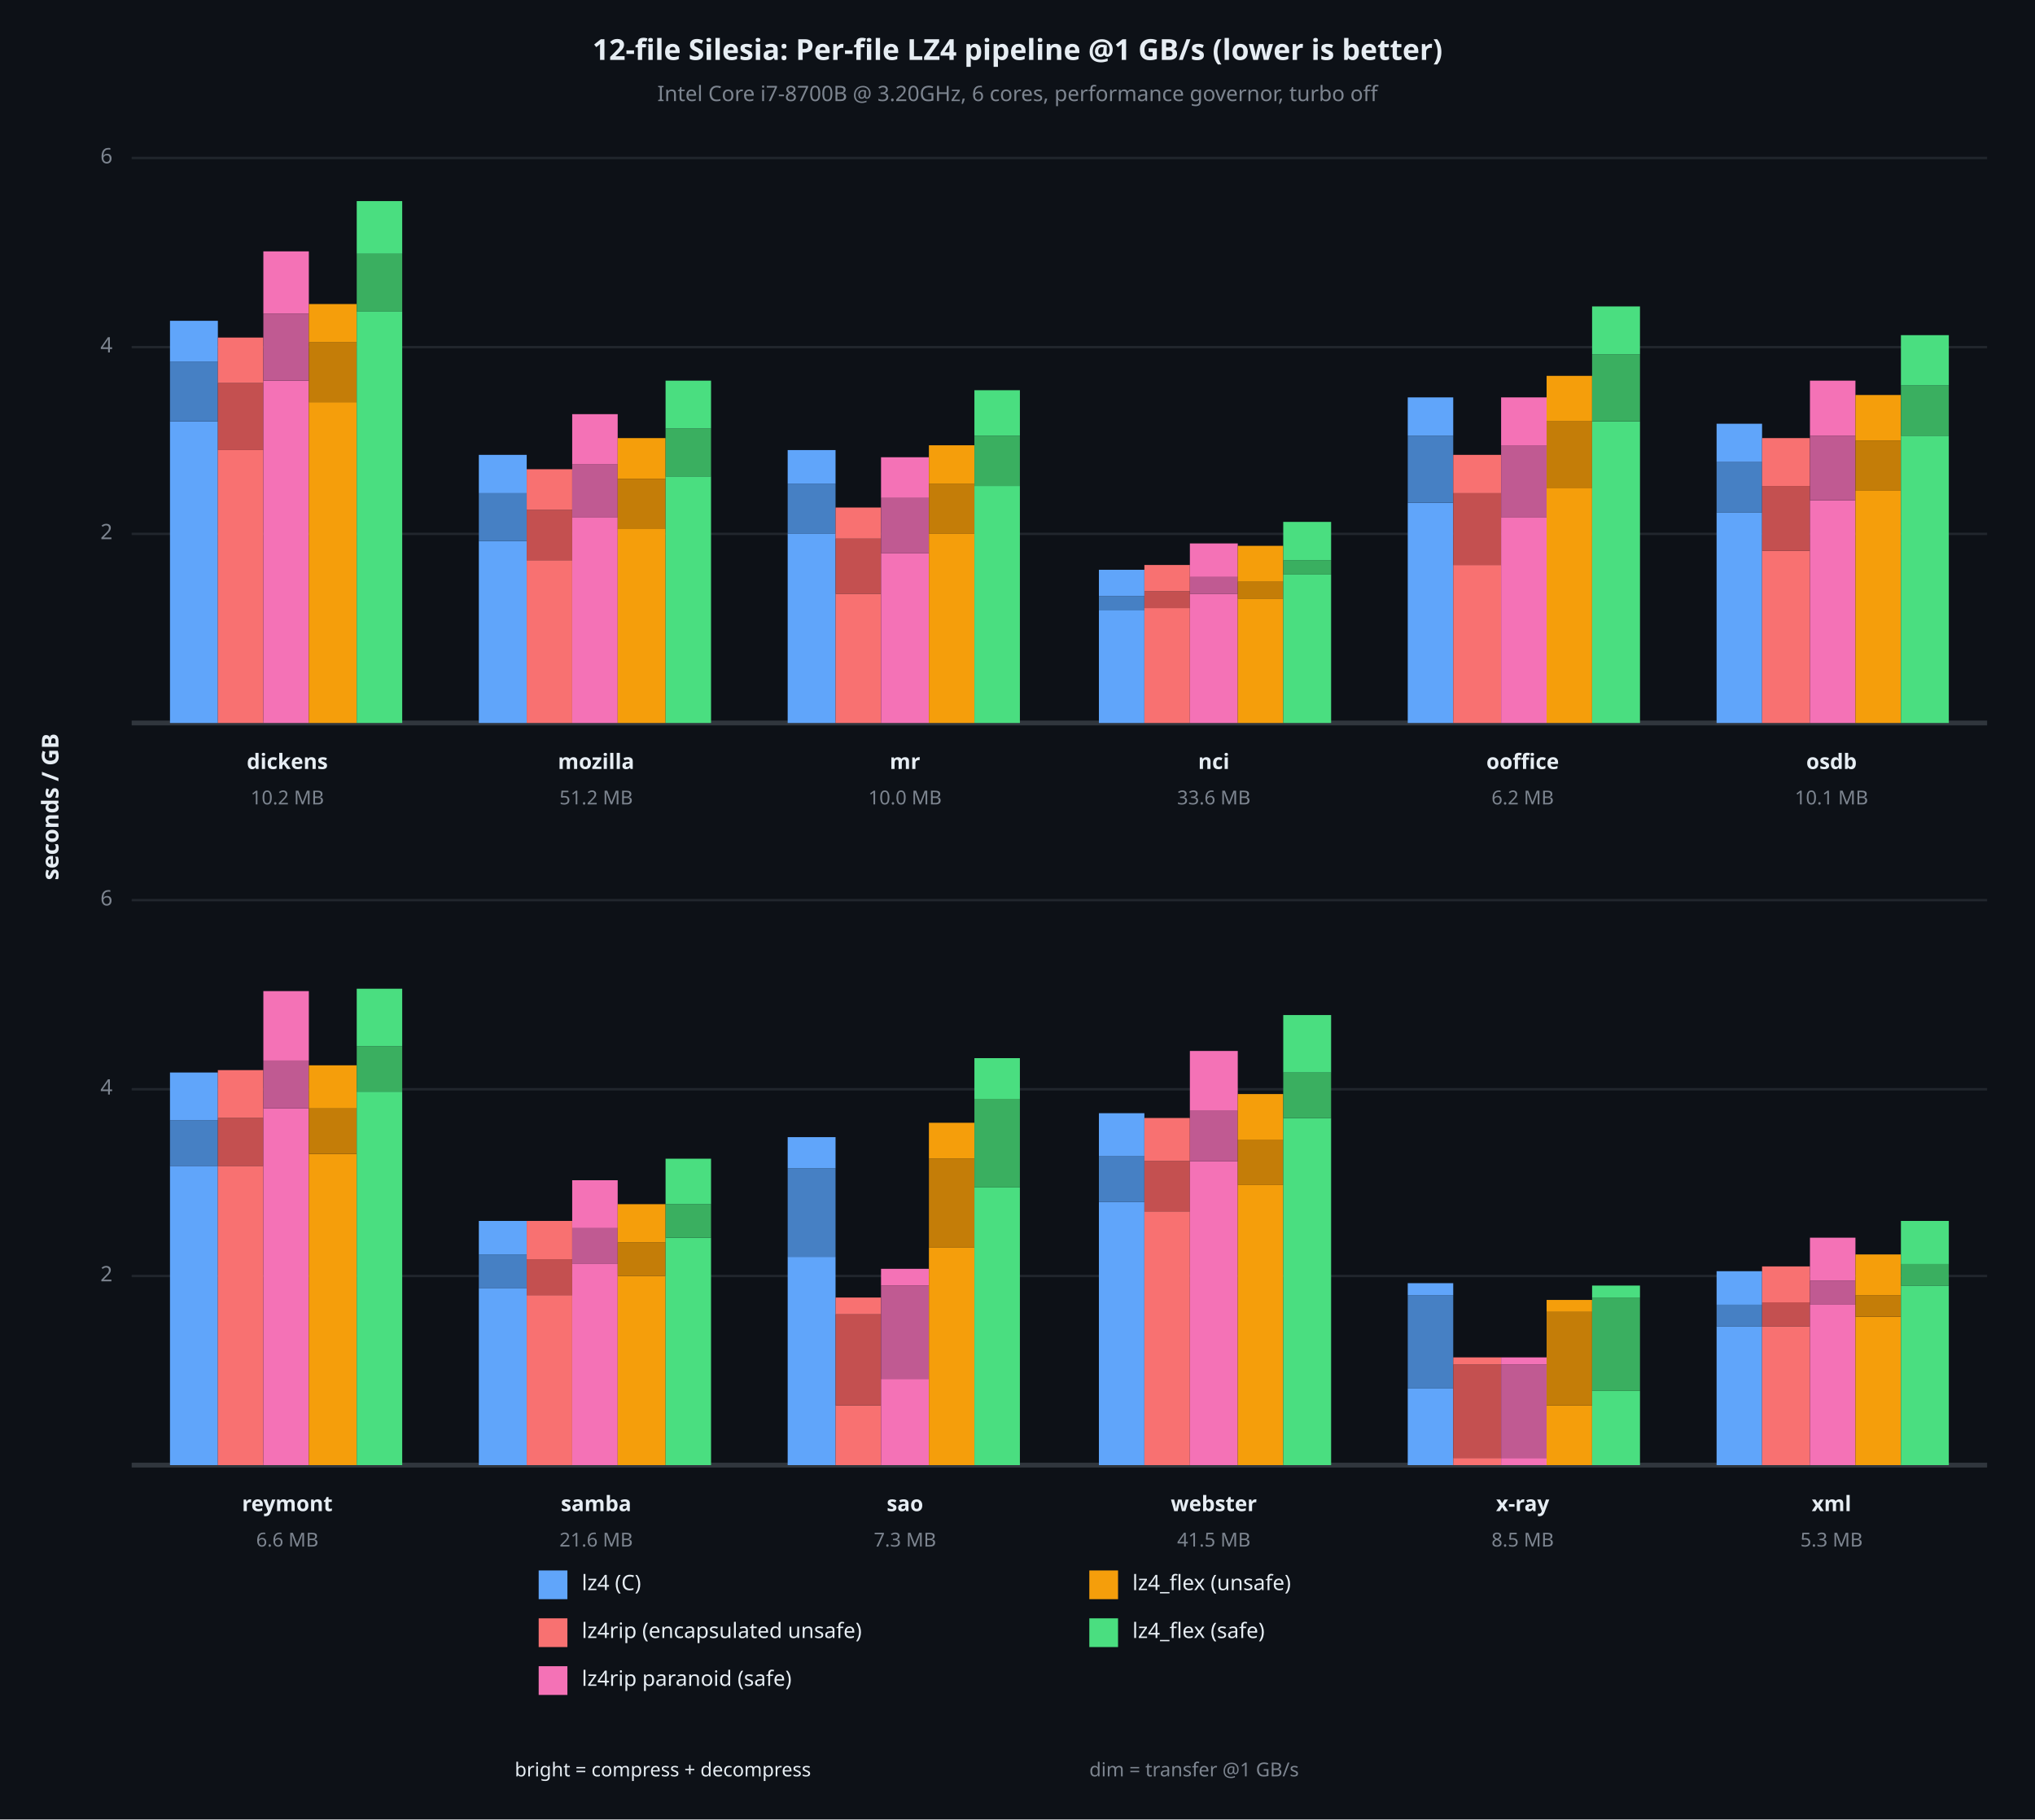
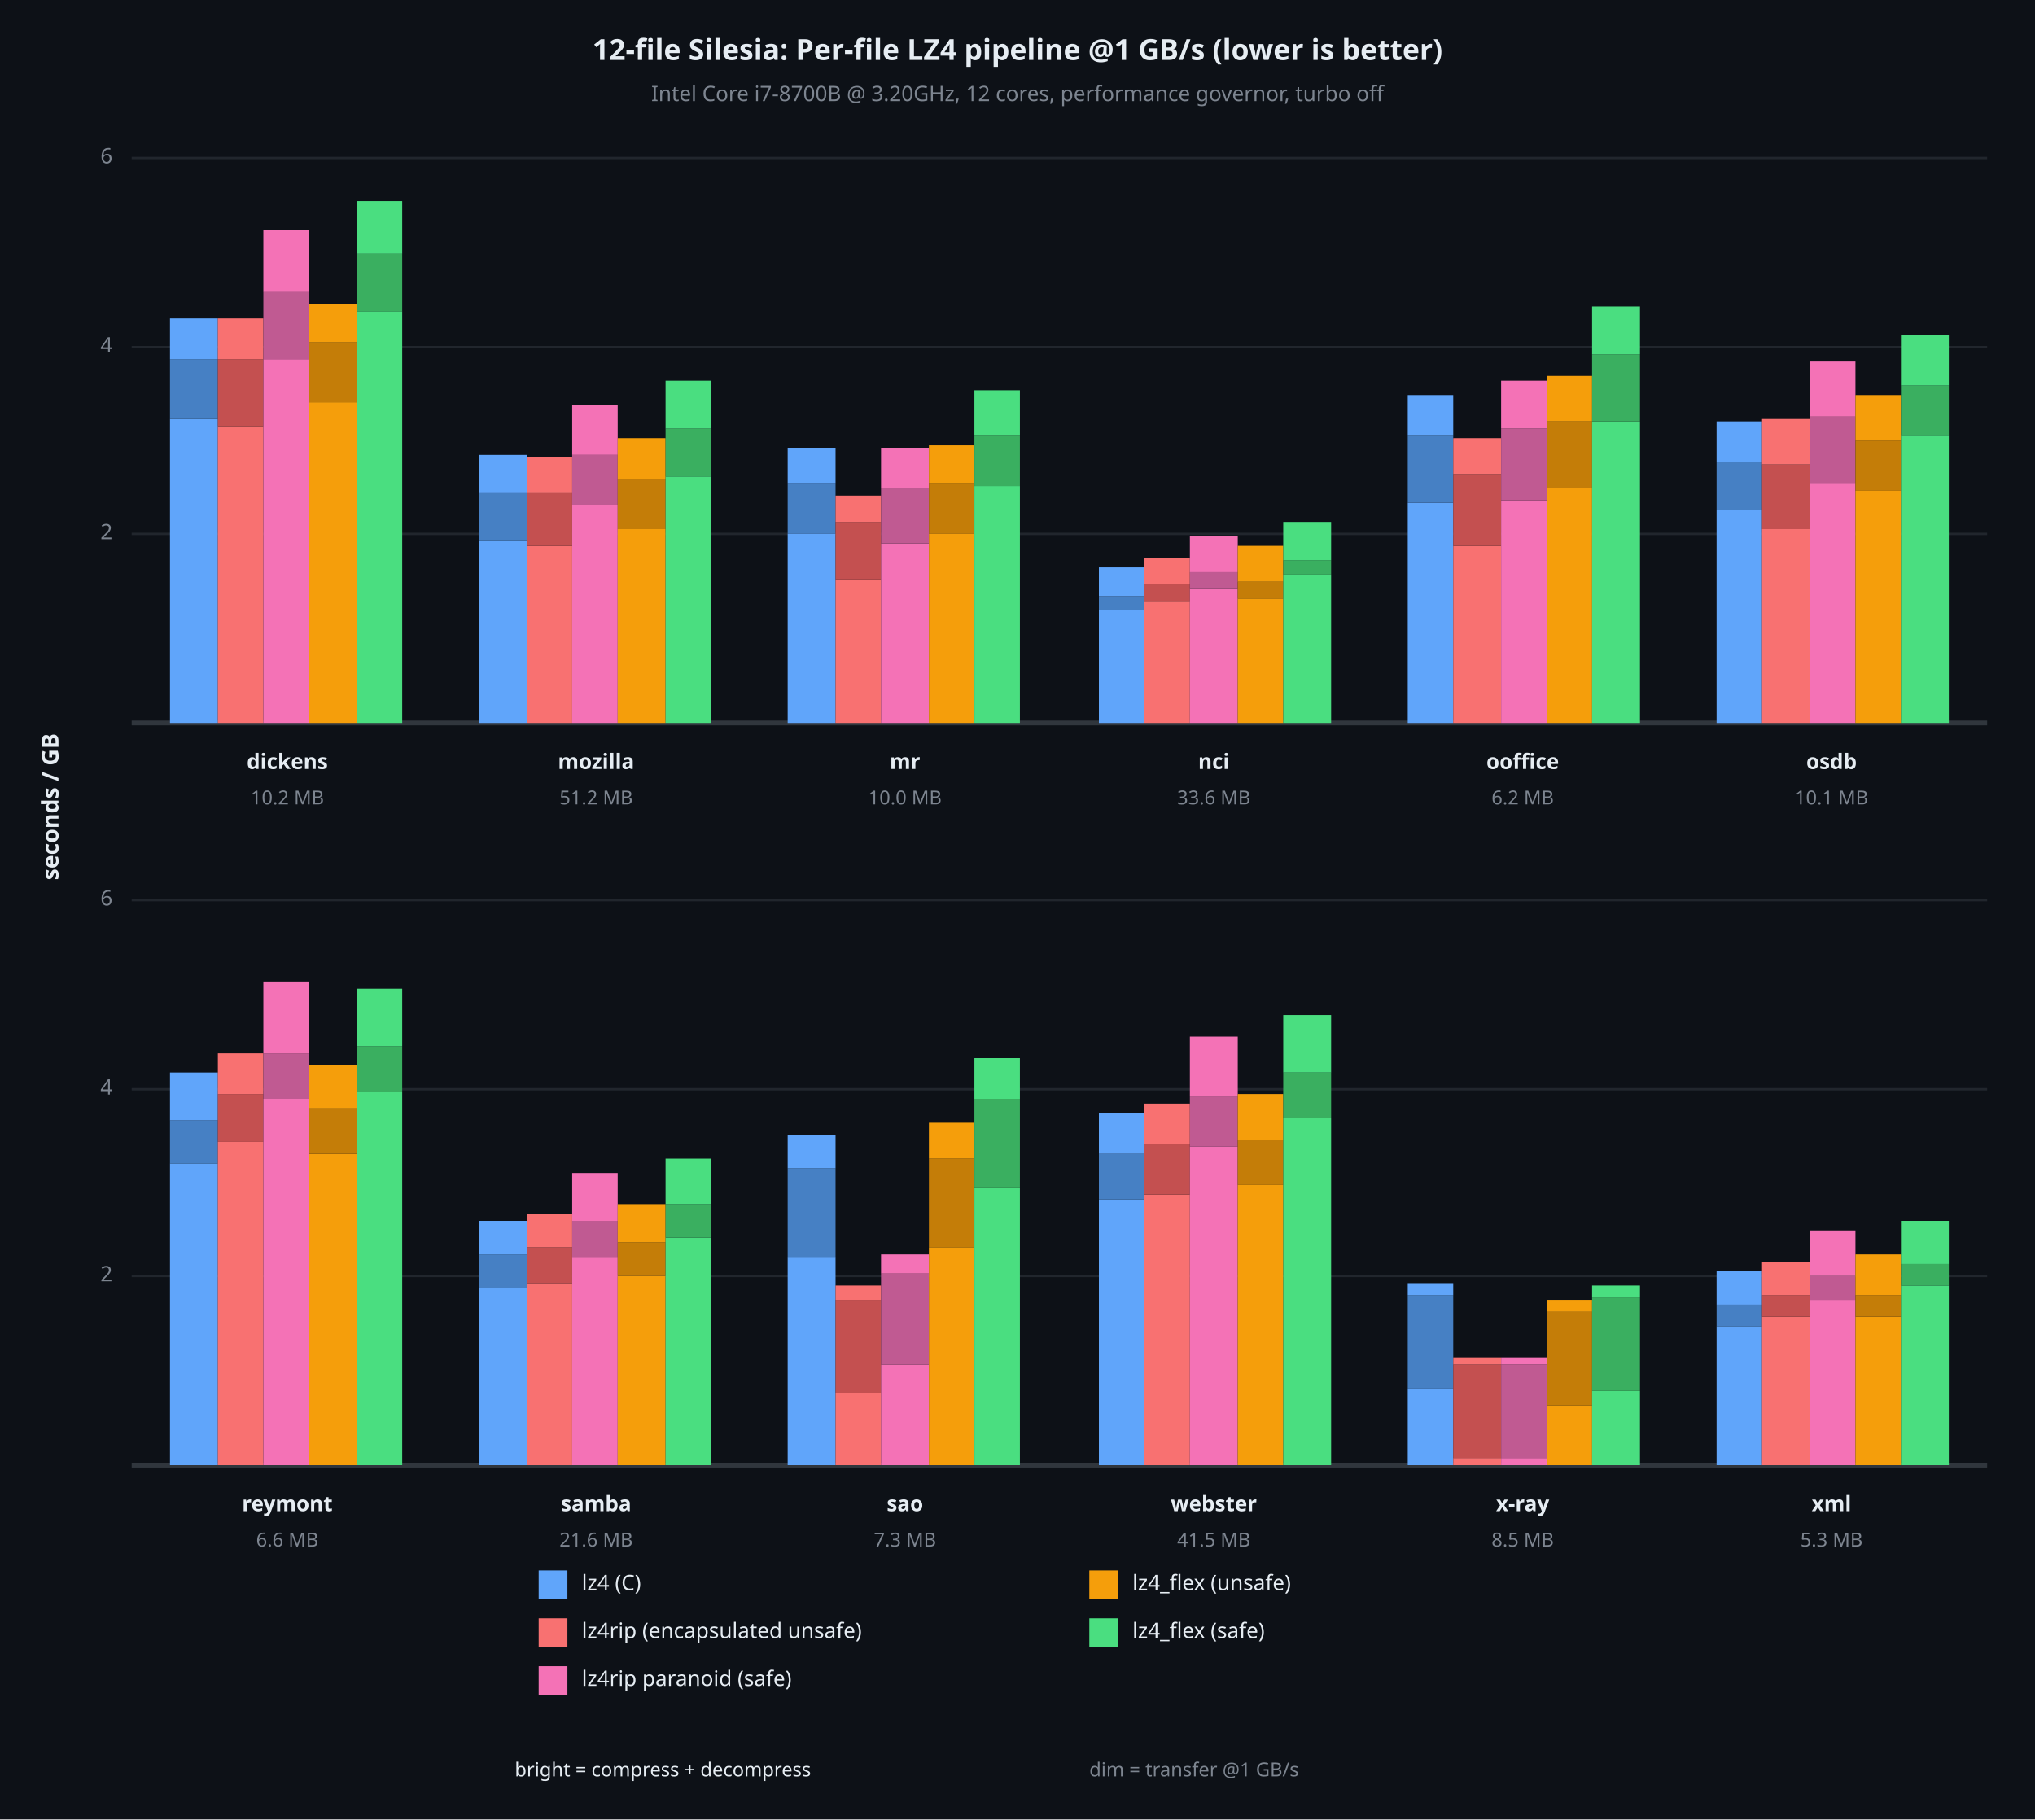
<svg xmlns="http://www.w3.org/2000/svg" viewBox="0 0 850 760" font-family="system-ui, -apple-system, sans-serif">
  <rect x="0" y="0" width="850" height="760" opacity="1" fill="#0D1117" stroke="none" />
  <text x="425" y="22" dy="0.5ex" text-anchor="middle" font-family="sans-serif" font-size="12.097" opacity="1" fill="#E6EDF3" font-weight="bold">
12-file Silesia: Per-file LZ4 pipeline @1 GB/s (lower is better)
</text>
  <text x="425" y="40" dy="0.5ex" text-anchor="middle" font-family="sans-serif" font-size="8.871" opacity="1" fill="#7D8590">
- Intel Core i7-8700B @ 3.20GHz, 6 cores, performance governor, turbo off
+ Intel Core i7-8700B @ 3.20GHz, 12 cores, performance governor, turbo off
</text>
  <text x="22" y="337" dy="0.5ex" text-anchor="middle" font-family="sans-serif" font-size="9.677" opacity="1" fill="#E6EDF3" font-weight="bold" transform="rotate(270, 22, 337)">
seconds / GB
</text>
  <polyline fill="none" opacity="1" stroke="#21262D" stroke-width="1" points="55,223 830,223 " />
  <text x="47" y="223" dy="0.5ex" text-anchor="end" font-family="sans-serif" font-size="8.871" opacity="1" fill="#7D8590">
2
</text>
  <polyline fill="none" opacity="1" stroke="#21262D" stroke-width="1" points="55,145 830,145 " />
  <text x="47" y="145" dy="0.5ex" text-anchor="end" font-family="sans-serif" font-size="8.871" opacity="1" fill="#7D8590">
4
</text>
  <polyline fill="none" opacity="1" stroke="#21262D" stroke-width="1" points="55,66 830,66 " />
  <text x="47" y="66" dy="0.5ex" text-anchor="end" font-family="sans-serif" font-size="8.871" opacity="1" fill="#7D8590">
6
</text>
  <polyline fill="none" opacity="1" stroke="#30363D" stroke-width="2" points="55,302 830,302 " />
-   <rect x="71" y="176" width="20" height="126" opacity="1" fill="#60A5FA" stroke="none" />
-   <rect x="71" y="151" width="20" height="25" opacity="1" fill="#4680C4" stroke="none" />
-   <rect x="71" y="134" width="20" height="17" opacity="1" fill="#60A5FA" stroke="none" />
-   <rect x="91" y="188" width="19" height="114" opacity="1" fill="#F87171" stroke="none" />
-   <rect x="91" y="160" width="19" height="28" opacity="1" fill="#C45050" stroke="none" />
-   <rect x="91" y="141" width="19" height="19" opacity="1" fill="#F87171" stroke="none" />
-   <rect x="110" y="159" width="19" height="143" opacity="1" fill="#F472B6" stroke="none" />
-   <rect x="110" y="131" width="19" height="28" opacity="1" fill="#C05A92" stroke="none" />
-   <rect x="110" y="105" width="19" height="26" opacity="1" fill="#F472B6" stroke="none" />
+   <rect x="71" y="175" width="20" height="127" opacity="1" fill="#60A5FA" stroke="none" />
+   <rect x="71" y="150" width="20" height="25" opacity="1" fill="#4680C4" stroke="none" />
+   <rect x="71" y="133" width="20" height="17" opacity="1" fill="#60A5FA" stroke="none" />
+   <rect x="91" y="178" width="19" height="124" opacity="1" fill="#F87171" stroke="none" />
+   <rect x="91" y="150" width="19" height="28" opacity="1" fill="#C45050" stroke="none" />
+   <rect x="91" y="133" width="19" height="17" opacity="1" fill="#F87171" stroke="none" />
+   <rect x="110" y="150" width="19" height="152" opacity="1" fill="#F472B6" stroke="none" />
+   <rect x="110" y="122" width="19" height="28" opacity="1" fill="#C05A92" stroke="none" />
+   <rect x="110" y="96" width="19" height="26" opacity="1" fill="#F472B6" stroke="none" />
  <rect x="129" y="168" width="20" height="134" opacity="1" fill="#F59E0B" stroke="none" />
  <rect x="129" y="143" width="20" height="25" opacity="1" fill="#C47D08" stroke="none" />
  <rect x="129" y="127" width="20" height="16" opacity="1" fill="#F59E0B" stroke="none" />
  <rect x="149" y="130" width="19" height="172" opacity="1" fill="#4ADE80" stroke="none" />
  <rect x="149" y="106" width="19" height="24" opacity="1" fill="#3AAF60" stroke="none" />
  <rect x="149" y="84" width="19" height="22" opacity="1" fill="#4ADE80" stroke="none" />
  <text x="120" y="319" dy="0.5ex" text-anchor="middle" font-family="sans-serif" font-size="8.871" opacity="1" fill="#E6EDF3" font-weight="bold">
dickens
</text>
  <text x="120" y="334" dy="0.5ex" text-anchor="middle" font-family="sans-serif" font-size="8.065" opacity="1" fill="#7D8590">
10.2 MB
</text>
  <rect x="200" y="226" width="20" height="76" opacity="1" fill="#60A5FA" stroke="none" />
  <rect x="200" y="206" width="20" height="20" opacity="1" fill="#4680C4" stroke="none" />
  <rect x="200" y="190" width="20" height="16" opacity="1" fill="#60A5FA" stroke="none" />
-   <rect x="220" y="234" width="19" height="68" opacity="1" fill="#F87171" stroke="none" />
-   <rect x="220" y="213" width="19" height="21" opacity="1" fill="#C45050" stroke="none" />
-   <rect x="220" y="196" width="19" height="17" opacity="1" fill="#F87171" stroke="none" />
-   <rect x="239" y="216" width="19" height="86" opacity="1" fill="#F472B6" stroke="none" />
-   <rect x="239" y="194" width="19" height="22" opacity="1" fill="#C05A92" stroke="none" />
-   <rect x="239" y="173" width="19" height="21" opacity="1" fill="#F472B6" stroke="none" />
+   <rect x="220" y="228" width="19" height="74" opacity="1" fill="#F87171" stroke="none" />
+   <rect x="220" y="206" width="19" height="22" opacity="1" fill="#C45050" stroke="none" />
+   <rect x="220" y="191" width="19" height="15" opacity="1" fill="#F87171" stroke="none" />
+   <rect x="239" y="211" width="19" height="91" opacity="1" fill="#F472B6" stroke="none" />
+   <rect x="239" y="190" width="19" height="21" opacity="1" fill="#C05A92" stroke="none" />
+   <rect x="239" y="169" width="19" height="21" opacity="1" fill="#F472B6" stroke="none" />
  <rect x="258" y="221" width="20" height="81" opacity="1" fill="#F59E0B" stroke="none" />
  <rect x="258" y="200" width="20" height="21" opacity="1" fill="#C47D08" stroke="none" />
  <rect x="258" y="183" width="20" height="17" opacity="1" fill="#F59E0B" stroke="none" />
  <rect x="278" y="199" width="19" height="103" opacity="1" fill="#4ADE80" stroke="none" />
  <rect x="278" y="179" width="19" height="20" opacity="1" fill="#3AAF60" stroke="none" />
  <rect x="278" y="159" width="19" height="20" opacity="1" fill="#4ADE80" stroke="none" />
  <text x="249" y="319" dy="0.5ex" text-anchor="middle" font-family="sans-serif" font-size="8.871" opacity="1" fill="#E6EDF3" font-weight="bold">
mozilla
</text>
  <text x="249" y="334" dy="0.5ex" text-anchor="middle" font-family="sans-serif" font-size="8.065" opacity="1" fill="#7D8590">
51.2 MB
</text>
  <rect x="329" y="223" width="20" height="79" opacity="1" fill="#60A5FA" stroke="none" />
  <rect x="329" y="202" width="20" height="21" opacity="1" fill="#4680C4" stroke="none" />
-   <rect x="329" y="188" width="20" height="14" opacity="1" fill="#60A5FA" stroke="none" />
-   <rect x="349" y="248" width="19" height="54" opacity="1" fill="#F87171" stroke="none" />
-   <rect x="349" y="225" width="19" height="23" opacity="1" fill="#C45050" stroke="none" />
-   <rect x="349" y="212" width="19" height="13" opacity="1" fill="#F87171" stroke="none" />
-   <rect x="368" y="231" width="20" height="71" opacity="1" fill="#F472B6" stroke="none" />
-   <rect x="368" y="208" width="20" height="23" opacity="1" fill="#C05A92" stroke="none" />
-   <rect x="368" y="191" width="20" height="17" opacity="1" fill="#F472B6" stroke="none" />
+   <rect x="329" y="187" width="20" height="15" opacity="1" fill="#60A5FA" stroke="none" />
+   <rect x="349" y="242" width="19" height="60" opacity="1" fill="#F87171" stroke="none" />
+   <rect x="349" y="218" width="19" height="24" opacity="1" fill="#C45050" stroke="none" />
+   <rect x="349" y="207" width="19" height="11" opacity="1" fill="#F87171" stroke="none" />
+   <rect x="368" y="227" width="20" height="75" opacity="1" fill="#F472B6" stroke="none" />
+   <rect x="368" y="204" width="20" height="23" opacity="1" fill="#C05A92" stroke="none" />
+   <rect x="368" y="187" width="20" height="17" opacity="1" fill="#F472B6" stroke="none" />
  <rect x="388" y="223" width="19" height="79" opacity="1" fill="#F59E0B" stroke="none" />
  <rect x="388" y="202" width="19" height="21" opacity="1" fill="#C47D08" stroke="none" />
  <rect x="388" y="186" width="19" height="16" opacity="1" fill="#F59E0B" stroke="none" />
  <rect x="407" y="203" width="19" height="99" opacity="1" fill="#4ADE80" stroke="none" />
  <rect x="407" y="182" width="19" height="21" opacity="1" fill="#3AAF60" stroke="none" />
  <rect x="407" y="163" width="19" height="19" opacity="1" fill="#4ADE80" stroke="none" />
  <text x="378" y="319" dy="0.5ex" text-anchor="middle" font-family="sans-serif" font-size="8.871" opacity="1" fill="#E6EDF3" font-weight="bold">
mr
</text>
  <text x="378" y="334" dy="0.5ex" text-anchor="middle" font-family="sans-serif" font-size="8.065" opacity="1" fill="#7D8590">
10.0 MB
</text>
  <rect x="459" y="255" width="19" height="47" opacity="1" fill="#60A5FA" stroke="none" />
  <rect x="459" y="249" width="19" height="6" opacity="1" fill="#4680C4" stroke="none" />
-   <rect x="459" y="238" width="19" height="11" opacity="1" fill="#60A5FA" stroke="none" />
-   <rect x="478" y="254" width="19" height="48" opacity="1" fill="#F87171" stroke="none" />
-   <rect x="478" y="247" width="19" height="7" opacity="1" fill="#C45050" stroke="none" />
-   <rect x="478" y="236" width="19" height="11" opacity="1" fill="#F87171" stroke="none" />
-   <rect x="497" y="248" width="20" height="54" opacity="1" fill="#F472B6" stroke="none" />
-   <rect x="497" y="241" width="20" height="7" opacity="1" fill="#C05A92" stroke="none" />
-   <rect x="497" y="227" width="20" height="14" opacity="1" fill="#F472B6" stroke="none" />
+   <rect x="459" y="237" width="19" height="12" opacity="1" fill="#60A5FA" stroke="none" />
+   <rect x="478" y="251" width="19" height="51" opacity="1" fill="#F87171" stroke="none" />
+   <rect x="478" y="244" width="19" height="7" opacity="1" fill="#C45050" stroke="none" />
+   <rect x="478" y="233" width="19" height="11" opacity="1" fill="#F87171" stroke="none" />
+   <rect x="497" y="246" width="20" height="56" opacity="1" fill="#F472B6" stroke="none" />
+   <rect x="497" y="239" width="20" height="7" opacity="1" fill="#C05A92" stroke="none" />
+   <rect x="497" y="224" width="20" height="15" opacity="1" fill="#F472B6" stroke="none" />
  <rect x="517" y="250" width="19" height="52" opacity="1" fill="#F59E0B" stroke="none" />
  <rect x="517" y="243" width="19" height="7" opacity="1" fill="#C47D08" stroke="none" />
  <rect x="517" y="228" width="19" height="15" opacity="1" fill="#F59E0B" stroke="none" />
  <rect x="536" y="240" width="20" height="62" opacity="1" fill="#4ADE80" stroke="none" />
  <rect x="536" y="234" width="20" height="6" opacity="1" fill="#3AAF60" stroke="none" />
  <rect x="536" y="218" width="20" height="16" opacity="1" fill="#4ADE80" stroke="none" />
  <text x="507" y="319" dy="0.5ex" text-anchor="middle" font-family="sans-serif" font-size="8.871" opacity="1" fill="#E6EDF3" font-weight="bold">
nci
</text>
  <text x="507" y="334" dy="0.5ex" text-anchor="middle" font-family="sans-serif" font-size="8.065" opacity="1" fill="#7D8590">
33.6 MB
</text>
  <rect x="588" y="210" width="19" height="92" opacity="1" fill="#60A5FA" stroke="none" />
  <rect x="588" y="182" width="19" height="28" opacity="1" fill="#4680C4" stroke="none" />
-   <rect x="588" y="166" width="19" height="16" opacity="1" fill="#60A5FA" stroke="none" />
-   <rect x="607" y="236" width="20" height="66" opacity="1" fill="#F87171" stroke="none" />
-   <rect x="607" y="206" width="20" height="30" opacity="1" fill="#C45050" stroke="none" />
-   <rect x="607" y="190" width="20" height="16" opacity="1" fill="#F87171" stroke="none" />
-   <rect x="627" y="216" width="19" height="86" opacity="1" fill="#F472B6" stroke="none" />
-   <rect x="627" y="186" width="19" height="30" opacity="1" fill="#C05A92" stroke="none" />
-   <rect x="627" y="166" width="19" height="20" opacity="1" fill="#F472B6" stroke="none" />
+   <rect x="588" y="165" width="19" height="17" opacity="1" fill="#60A5FA" stroke="none" />
+   <rect x="607" y="228" width="20" height="74" opacity="1" fill="#F87171" stroke="none" />
+   <rect x="607" y="198" width="20" height="30" opacity="1" fill="#C45050" stroke="none" />
+   <rect x="607" y="183" width="20" height="15" opacity="1" fill="#F87171" stroke="none" />
+   <rect x="627" y="209" width="19" height="93" opacity="1" fill="#F472B6" stroke="none" />
+   <rect x="627" y="179" width="19" height="30" opacity="1" fill="#C05A92" stroke="none" />
+   <rect x="627" y="159" width="19" height="20" opacity="1" fill="#F472B6" stroke="none" />
  <rect x="646" y="204" width="19" height="98" opacity="1" fill="#F59E0B" stroke="none" />
  <rect x="646" y="176" width="19" height="28" opacity="1" fill="#C47D08" stroke="none" />
  <rect x="646" y="157" width="19" height="19" opacity="1" fill="#F59E0B" stroke="none" />
  <rect x="665" y="176" width="20" height="126" opacity="1" fill="#4ADE80" stroke="none" />
  <rect x="665" y="148" width="20" height="28" opacity="1" fill="#3AAF60" stroke="none" />
  <rect x="665" y="128" width="20" height="20" opacity="1" fill="#4ADE80" stroke="none" />
  <text x="636" y="319" dy="0.5ex" text-anchor="middle" font-family="sans-serif" font-size="8.871" opacity="1" fill="#E6EDF3" font-weight="bold">
ooffice
</text>
  <text x="636" y="334" dy="0.5ex" text-anchor="middle" font-family="sans-serif" font-size="8.065" opacity="1" fill="#7D8590">
6.2 MB
</text>
-   <rect x="717" y="214" width="19" height="88" opacity="1" fill="#60A5FA" stroke="none" />
-   <rect x="717" y="193" width="19" height="21" opacity="1" fill="#4680C4" stroke="none" />
-   <rect x="717" y="177" width="19" height="16" opacity="1" fill="#60A5FA" stroke="none" />
-   <rect x="736" y="230" width="20" height="72" opacity="1" fill="#F87171" stroke="none" />
-   <rect x="736" y="203" width="20" height="27" opacity="1" fill="#C45050" stroke="none" />
-   <rect x="736" y="183" width="20" height="20" opacity="1" fill="#F87171" stroke="none" />
-   <rect x="756" y="209" width="19" height="93" opacity="1" fill="#F472B6" stroke="none" />
-   <rect x="756" y="182" width="19" height="27" opacity="1" fill="#C05A92" stroke="none" />
-   <rect x="756" y="159" width="19" height="23" opacity="1" fill="#F472B6" stroke="none" />
+   <rect x="717" y="213" width="19" height="89" opacity="1" fill="#60A5FA" stroke="none" />
+   <rect x="717" y="193" width="19" height="20" opacity="1" fill="#4680C4" stroke="none" />
+   <rect x="717" y="176" width="19" height="17" opacity="1" fill="#60A5FA" stroke="none" />
+   <rect x="736" y="221" width="20" height="81" opacity="1" fill="#F87171" stroke="none" />
+   <rect x="736" y="194" width="20" height="27" opacity="1" fill="#C45050" stroke="none" />
+   <rect x="736" y="175" width="20" height="19" opacity="1" fill="#F87171" stroke="none" />
+   <rect x="756" y="202" width="19" height="100" opacity="1" fill="#F472B6" stroke="none" />
+   <rect x="756" y="174" width="19" height="28" opacity="1" fill="#C05A92" stroke="none" />
+   <rect x="756" y="151" width="19" height="23" opacity="1" fill="#F472B6" stroke="none" />
  <rect x="775" y="205" width="19" height="97" opacity="1" fill="#F59E0B" stroke="none" />
  <rect x="775" y="184" width="19" height="21" opacity="1" fill="#C47D08" stroke="none" />
  <rect x="775" y="165" width="19" height="19" opacity="1" fill="#F59E0B" stroke="none" />
  <rect x="794" y="182" width="20" height="120" opacity="1" fill="#4ADE80" stroke="none" />
  <rect x="794" y="161" width="20" height="21" opacity="1" fill="#3AAF60" stroke="none" />
  <rect x="794" y="140" width="20" height="21" opacity="1" fill="#4ADE80" stroke="none" />
  <text x="765" y="319" dy="0.5ex" text-anchor="middle" font-family="sans-serif" font-size="8.871" opacity="1" fill="#E6EDF3" font-weight="bold">
osdb
</text>
  <text x="765" y="334" dy="0.5ex" text-anchor="middle" font-family="sans-serif" font-size="8.065" opacity="1" fill="#7D8590">
10.1 MB
</text>
  <polyline fill="none" opacity="1" stroke="#21262D" stroke-width="1" points="55,533 830,533 " />
  <text x="47" y="533" dy="0.5ex" text-anchor="end" font-family="sans-serif" font-size="8.871" opacity="1" fill="#7D8590">
2
</text>
  <polyline fill="none" opacity="1" stroke="#21262D" stroke-width="1" points="55,455 830,455 " />
  <text x="47" y="455" dy="0.5ex" text-anchor="end" font-family="sans-serif" font-size="8.871" opacity="1" fill="#7D8590">
4
</text>
  <polyline fill="none" opacity="1" stroke="#21262D" stroke-width="1" points="55,376 830,376 " />
  <text x="47" y="376" dy="0.5ex" text-anchor="end" font-family="sans-serif" font-size="8.871" opacity="1" fill="#7D8590">
6
</text>
  <polyline fill="none" opacity="1" stroke="#30363D" stroke-width="2" points="55,612 830,612 " />
-   <rect x="71" y="487" width="20" height="125" opacity="1" fill="#60A5FA" stroke="none" />
-   <rect x="71" y="468" width="20" height="19" opacity="1" fill="#4680C4" stroke="none" />
+   <rect x="71" y="486" width="20" height="126" opacity="1" fill="#60A5FA" stroke="none" />
+   <rect x="71" y="468" width="20" height="18" opacity="1" fill="#4680C4" stroke="none" />
  <rect x="71" y="448" width="20" height="20" opacity="1" fill="#60A5FA" stroke="none" />
-   <rect x="91" y="487" width="19" height="125" opacity="1" fill="#F87171" stroke="none" />
-   <rect x="91" y="467" width="19" height="20" opacity="1" fill="#C45050" stroke="none" />
-   <rect x="91" y="447" width="19" height="20" opacity="1" fill="#F87171" stroke="none" />
-   <rect x="110" y="463" width="19" height="149" opacity="1" fill="#F472B6" stroke="none" />
-   <rect x="110" y="443" width="19" height="20" opacity="1" fill="#C05A92" stroke="none" />
-   <rect x="110" y="414" width="19" height="29" opacity="1" fill="#F472B6" stroke="none" />
+   <rect x="91" y="477" width="19" height="135" opacity="1" fill="#F87171" stroke="none" />
+   <rect x="91" y="457" width="19" height="20" opacity="1" fill="#C45050" stroke="none" />
+   <rect x="91" y="440" width="19" height="17" opacity="1" fill="#F87171" stroke="none" />
+   <rect x="110" y="459" width="19" height="153" opacity="1" fill="#F472B6" stroke="none" />
+   <rect x="110" y="440" width="19" height="19" opacity="1" fill="#C05A92" stroke="none" />
+   <rect x="110" y="410" width="19" height="30" opacity="1" fill="#F472B6" stroke="none" />
  <rect x="129" y="482" width="20" height="130" opacity="1" fill="#F59E0B" stroke="none" />
  <rect x="129" y="463" width="20" height="19" opacity="1" fill="#C47D08" stroke="none" />
  <rect x="129" y="445" width="20" height="18" opacity="1" fill="#F59E0B" stroke="none" />
  <rect x="149" y="456" width="19" height="156" opacity="1" fill="#4ADE80" stroke="none" />
  <rect x="149" y="437" width="19" height="19" opacity="1" fill="#3AAF60" stroke="none" />
  <rect x="149" y="413" width="19" height="24" opacity="1" fill="#4ADE80" stroke="none" />
  <text x="120" y="629" dy="0.5ex" text-anchor="middle" font-family="sans-serif" font-size="8.871" opacity="1" fill="#E6EDF3" font-weight="bold">
reymont
</text>
  <text x="120" y="644" dy="0.5ex" text-anchor="middle" font-family="sans-serif" font-size="8.065" opacity="1" fill="#7D8590">
6.6 MB
</text>
  <rect x="200" y="538" width="20" height="74" opacity="1" fill="#60A5FA" stroke="none" />
  <rect x="200" y="524" width="20" height="14" opacity="1" fill="#4680C4" stroke="none" />
  <rect x="200" y="510" width="20" height="14" opacity="1" fill="#60A5FA" stroke="none" />
-   <rect x="220" y="541" width="19" height="71" opacity="1" fill="#F87171" stroke="none" />
-   <rect x="220" y="526" width="19" height="15" opacity="1" fill="#C45050" stroke="none" />
-   <rect x="220" y="510" width="19" height="16" opacity="1" fill="#F87171" stroke="none" />
-   <rect x="239" y="528" width="19" height="84" opacity="1" fill="#F472B6" stroke="none" />
-   <rect x="239" y="513" width="19" height="15" opacity="1" fill="#C05A92" stroke="none" />
-   <rect x="239" y="493" width="19" height="20" opacity="1" fill="#F472B6" stroke="none" />
+   <rect x="220" y="536" width="19" height="76" opacity="1" fill="#F87171" stroke="none" />
+   <rect x="220" y="521" width="19" height="15" opacity="1" fill="#C45050" stroke="none" />
+   <rect x="220" y="507" width="19" height="14" opacity="1" fill="#F87171" stroke="none" />
+   <rect x="239" y="525" width="19" height="87" opacity="1" fill="#F472B6" stroke="none" />
+   <rect x="239" y="510" width="19" height="15" opacity="1" fill="#C05A92" stroke="none" />
+   <rect x="239" y="490" width="19" height="20" opacity="1" fill="#F472B6" stroke="none" />
  <rect x="258" y="533" width="20" height="79" opacity="1" fill="#F59E0B" stroke="none" />
  <rect x="258" y="519" width="20" height="14" opacity="1" fill="#C47D08" stroke="none" />
  <rect x="258" y="503" width="20" height="16" opacity="1" fill="#F59E0B" stroke="none" />
  <rect x="278" y="517" width="19" height="95" opacity="1" fill="#4ADE80" stroke="none" />
  <rect x="278" y="503" width="19" height="14" opacity="1" fill="#3AAF60" stroke="none" />
  <rect x="278" y="484" width="19" height="19" opacity="1" fill="#4ADE80" stroke="none" />
  <text x="249" y="629" dy="0.5ex" text-anchor="middle" font-family="sans-serif" font-size="8.871" opacity="1" fill="#E6EDF3" font-weight="bold">
samba
</text>
  <text x="249" y="644" dy="0.5ex" text-anchor="middle" font-family="sans-serif" font-size="8.065" opacity="1" fill="#7D8590">
21.6 MB
</text>
  <rect x="329" y="525" width="20" height="87" opacity="1" fill="#60A5FA" stroke="none" />
  <rect x="329" y="488" width="20" height="37" opacity="1" fill="#4680C4" stroke="none" />
-   <rect x="329" y="475" width="20" height="13" opacity="1" fill="#60A5FA" stroke="none" />
-   <rect x="349" y="587" width="19" height="25" opacity="1" fill="#F87171" stroke="none" />
-   <rect x="349" y="549" width="19" height="38" opacity="1" fill="#C45050" stroke="none" />
-   <rect x="349" y="542" width="19" height="7" opacity="1" fill="#F87171" stroke="none" />
-   <rect x="368" y="576" width="20" height="36" opacity="1" fill="#F472B6" stroke="none" />
-   <rect x="368" y="537" width="20" height="39" opacity="1" fill="#C05A92" stroke="none" />
-   <rect x="368" y="530" width="20" height="7" opacity="1" fill="#F472B6" stroke="none" />
+   <rect x="329" y="474" width="20" height="14" opacity="1" fill="#60A5FA" stroke="none" />
+   <rect x="349" y="582" width="19" height="30" opacity="1" fill="#F87171" stroke="none" />
+   <rect x="349" y="543" width="19" height="39" opacity="1" fill="#C45050" stroke="none" />
+   <rect x="349" y="537" width="19" height="6" opacity="1" fill="#F87171" stroke="none" />
+   <rect x="368" y="570" width="20" height="42" opacity="1" fill="#F472B6" stroke="none" />
+   <rect x="368" y="532" width="20" height="38" opacity="1" fill="#C05A92" stroke="none" />
+   <rect x="368" y="524" width="20" height="8" opacity="1" fill="#F472B6" stroke="none" />
  <rect x="388" y="521" width="19" height="91" opacity="1" fill="#F59E0B" stroke="none" />
  <rect x="388" y="484" width="19" height="37" opacity="1" fill="#C47D08" stroke="none" />
  <rect x="388" y="469" width="19" height="15" opacity="1" fill="#F59E0B" stroke="none" />
  <rect x="407" y="496" width="19" height="116" opacity="1" fill="#4ADE80" stroke="none" />
  <rect x="407" y="459" width="19" height="37" opacity="1" fill="#3AAF60" stroke="none" />
  <rect x="407" y="442" width="19" height="17" opacity="1" fill="#4ADE80" stroke="none" />
  <text x="378" y="629" dy="0.5ex" text-anchor="middle" font-family="sans-serif" font-size="8.871" opacity="1" fill="#E6EDF3" font-weight="bold">
sao
</text>
  <text x="378" y="644" dy="0.5ex" text-anchor="middle" font-family="sans-serif" font-size="8.065" opacity="1" fill="#7D8590">
7.3 MB
</text>
-   <rect x="459" y="502" width="19" height="110" opacity="1" fill="#60A5FA" stroke="none" />
-   <rect x="459" y="483" width="19" height="19" opacity="1" fill="#4680C4" stroke="none" />
-   <rect x="459" y="465" width="19" height="18" opacity="1" fill="#60A5FA" stroke="none" />
-   <rect x="478" y="506" width="19" height="106" opacity="1" fill="#F87171" stroke="none" />
-   <rect x="478" y="485" width="19" height="21" opacity="1" fill="#C45050" stroke="none" />
-   <rect x="478" y="467" width="19" height="18" opacity="1" fill="#F87171" stroke="none" />
-   <rect x="497" y="485" width="20" height="127" opacity="1" fill="#F472B6" stroke="none" />
-   <rect x="497" y="464" width="20" height="21" opacity="1" fill="#C05A92" stroke="none" />
-   <rect x="497" y="439" width="20" height="25" opacity="1" fill="#F472B6" stroke="none" />
+   <rect x="459" y="501" width="19" height="111" opacity="1" fill="#60A5FA" stroke="none" />
+   <rect x="459" y="482" width="19" height="19" opacity="1" fill="#4680C4" stroke="none" />
+   <rect x="459" y="465" width="19" height="17" opacity="1" fill="#60A5FA" stroke="none" />
+   <rect x="478" y="499" width="19" height="113" opacity="1" fill="#F87171" stroke="none" />
+   <rect x="478" y="478" width="19" height="21" opacity="1" fill="#C45050" stroke="none" />
+   <rect x="478" y="461" width="19" height="17" opacity="1" fill="#F87171" stroke="none" />
+   <rect x="497" y="479" width="20" height="133" opacity="1" fill="#F472B6" stroke="none" />
+   <rect x="497" y="458" width="20" height="21" opacity="1" fill="#C05A92" stroke="none" />
+   <rect x="497" y="433" width="20" height="25" opacity="1" fill="#F472B6" stroke="none" />
  <rect x="517" y="495" width="19" height="117" opacity="1" fill="#F59E0B" stroke="none" />
  <rect x="517" y="476" width="19" height="19" opacity="1" fill="#C47D08" stroke="none" />
  <rect x="517" y="457" width="19" height="19" opacity="1" fill="#F59E0B" stroke="none" />
  <rect x="536" y="467" width="20" height="145" opacity="1" fill="#4ADE80" stroke="none" />
  <rect x="536" y="448" width="20" height="19" opacity="1" fill="#3AAF60" stroke="none" />
  <rect x="536" y="424" width="20" height="24" opacity="1" fill="#4ADE80" stroke="none" />
  <text x="507" y="629" dy="0.5ex" text-anchor="middle" font-family="sans-serif" font-size="8.871" opacity="1" fill="#E6EDF3" font-weight="bold">
webster
</text>
  <text x="507" y="644" dy="0.5ex" text-anchor="middle" font-family="sans-serif" font-size="8.065" opacity="1" fill="#7D8590">
41.5 MB
</text>
  <rect x="588" y="580" width="19" height="32" opacity="1" fill="#60A5FA" stroke="none" />
  <rect x="588" y="541" width="19" height="39" opacity="1" fill="#4680C4" stroke="none" />
  <rect x="588" y="536" width="19" height="5" opacity="1" fill="#60A5FA" stroke="none" />
  <rect x="607" y="609" width="20" height="3" opacity="1" fill="#F87171" stroke="none" />
  <rect x="607" y="570" width="20" height="39" opacity="1" fill="#C45050" stroke="none" />
  <rect x="607" y="567" width="20" height="3" opacity="1" fill="#F87171" stroke="none" />
  <rect x="627" y="609" width="19" height="3" opacity="1" fill="#F472B6" stroke="none" />
  <rect x="627" y="570" width="19" height="39" opacity="1" fill="#C05A92" stroke="none" />
  <rect x="627" y="567" width="19" height="3" opacity="1" fill="#F472B6" stroke="none" />
  <rect x="646" y="587" width="19" height="25" opacity="1" fill="#F59E0B" stroke="none" />
  <rect x="646" y="548" width="19" height="39" opacity="1" fill="#C47D08" stroke="none" />
  <rect x="646" y="543" width="19" height="5" opacity="1" fill="#F59E0B" stroke="none" />
  <rect x="665" y="581" width="20" height="31" opacity="1" fill="#4ADE80" stroke="none" />
  <rect x="665" y="542" width="20" height="39" opacity="1" fill="#3AAF60" stroke="none" />
  <rect x="665" y="537" width="20" height="5" opacity="1" fill="#4ADE80" stroke="none" />
  <text x="636" y="629" dy="0.5ex" text-anchor="middle" font-family="sans-serif" font-size="8.871" opacity="1" fill="#E6EDF3" font-weight="bold">
x-ray
</text>
  <text x="636" y="644" dy="0.5ex" text-anchor="middle" font-family="sans-serif" font-size="8.065" opacity="1" fill="#7D8590">
8.5 MB
</text>
  <rect x="717" y="554" width="19" height="58" opacity="1" fill="#60A5FA" stroke="none" />
  <rect x="717" y="545" width="19" height="9" opacity="1" fill="#4680C4" stroke="none" />
  <rect x="717" y="531" width="19" height="14" opacity="1" fill="#60A5FA" stroke="none" />
-   <rect x="736" y="554" width="20" height="58" opacity="1" fill="#F87171" stroke="none" />
-   <rect x="736" y="544" width="20" height="10" opacity="1" fill="#C45050" stroke="none" />
-   <rect x="736" y="529" width="20" height="15" opacity="1" fill="#F87171" stroke="none" />
-   <rect x="756" y="545" width="19" height="67" opacity="1" fill="#F472B6" stroke="none" />
-   <rect x="756" y="535" width="19" height="10" opacity="1" fill="#C05A92" stroke="none" />
-   <rect x="756" y="517" width="19" height="18" opacity="1" fill="#F472B6" stroke="none" />
+   <rect x="736" y="550" width="20" height="62" opacity="1" fill="#F87171" stroke="none" />
+   <rect x="736" y="541" width="20" height="9" opacity="1" fill="#C45050" stroke="none" />
+   <rect x="736" y="527" width="20" height="14" opacity="1" fill="#F87171" stroke="none" />
+   <rect x="756" y="543" width="19" height="69" opacity="1" fill="#F472B6" stroke="none" />
+   <rect x="756" y="533" width="19" height="10" opacity="1" fill="#C05A92" stroke="none" />
+   <rect x="756" y="514" width="19" height="19" opacity="1" fill="#F472B6" stroke="none" />
  <rect x="775" y="550" width="19" height="62" opacity="1" fill="#F59E0B" stroke="none" />
  <rect x="775" y="541" width="19" height="9" opacity="1" fill="#C47D08" stroke="none" />
  <rect x="775" y="524" width="19" height="17" opacity="1" fill="#F59E0B" stroke="none" />
  <rect x="794" y="537" width="20" height="75" opacity="1" fill="#4ADE80" stroke="none" />
  <rect x="794" y="528" width="20" height="9" opacity="1" fill="#3AAF60" stroke="none" />
  <rect x="794" y="510" width="20" height="18" opacity="1" fill="#4ADE80" stroke="none" />
  <text x="765" y="629" dy="0.5ex" text-anchor="middle" font-family="sans-serif" font-size="8.871" opacity="1" fill="#E6EDF3" font-weight="bold">
xml
</text>
  <text x="765" y="644" dy="0.5ex" text-anchor="middle" font-family="sans-serif" font-size="8.065" opacity="1" fill="#7D8590">
5.3 MB
</text>
  <rect x="225" y="656" width="12" height="12" opacity="1" fill="#60A5FA" stroke="none" />
  <text x="243" y="662" dy="0.5ex" text-anchor="start" font-family="sans-serif" font-size="8.871" opacity="1" fill="#E6EDF3">
lz4 (C)
</text>
  <rect x="225" y="676" width="12" height="12" opacity="1" fill="#F87171" stroke="none" />
  <text x="243" y="682" dy="0.5ex" text-anchor="start" font-family="sans-serif" font-size="8.871" opacity="1" fill="#E6EDF3">
lz4rip (encapsulated unsafe)
</text>
  <rect x="225" y="696" width="12" height="12" opacity="1" fill="#F472B6" stroke="none" />
  <text x="243" y="702" dy="0.5ex" text-anchor="start" font-family="sans-serif" font-size="8.871" opacity="1" fill="#E6EDF3">
lz4rip paranoid (safe)
</text>
  <rect x="455" y="656" width="12" height="12" opacity="1" fill="#F59E0B" stroke="none" />
  <text x="473" y="662" dy="0.5ex" text-anchor="start" font-family="sans-serif" font-size="8.871" opacity="1" fill="#E6EDF3">
lz4_flex (unsafe)
</text>
  <rect x="455" y="676" width="12" height="12" opacity="1" fill="#4ADE80" stroke="none" />
  <text x="473" y="682" dy="0.5ex" text-anchor="start" font-family="sans-serif" font-size="8.871" opacity="1" fill="#E6EDF3">
lz4_flex (safe)
</text>
  <text x="215" y="740" dy="0.5ex" text-anchor="start" font-family="sans-serif" font-size="8.065" opacity="1" fill="#E6EDF3">
bright = compress + decompress
</text>
  <text x="455" y="740" dy="0.5ex" text-anchor="start" font-family="sans-serif" font-size="8.065" opacity="1" fill="#7D8590">
dim = transfer @1 GB/s
</text>
</svg>
